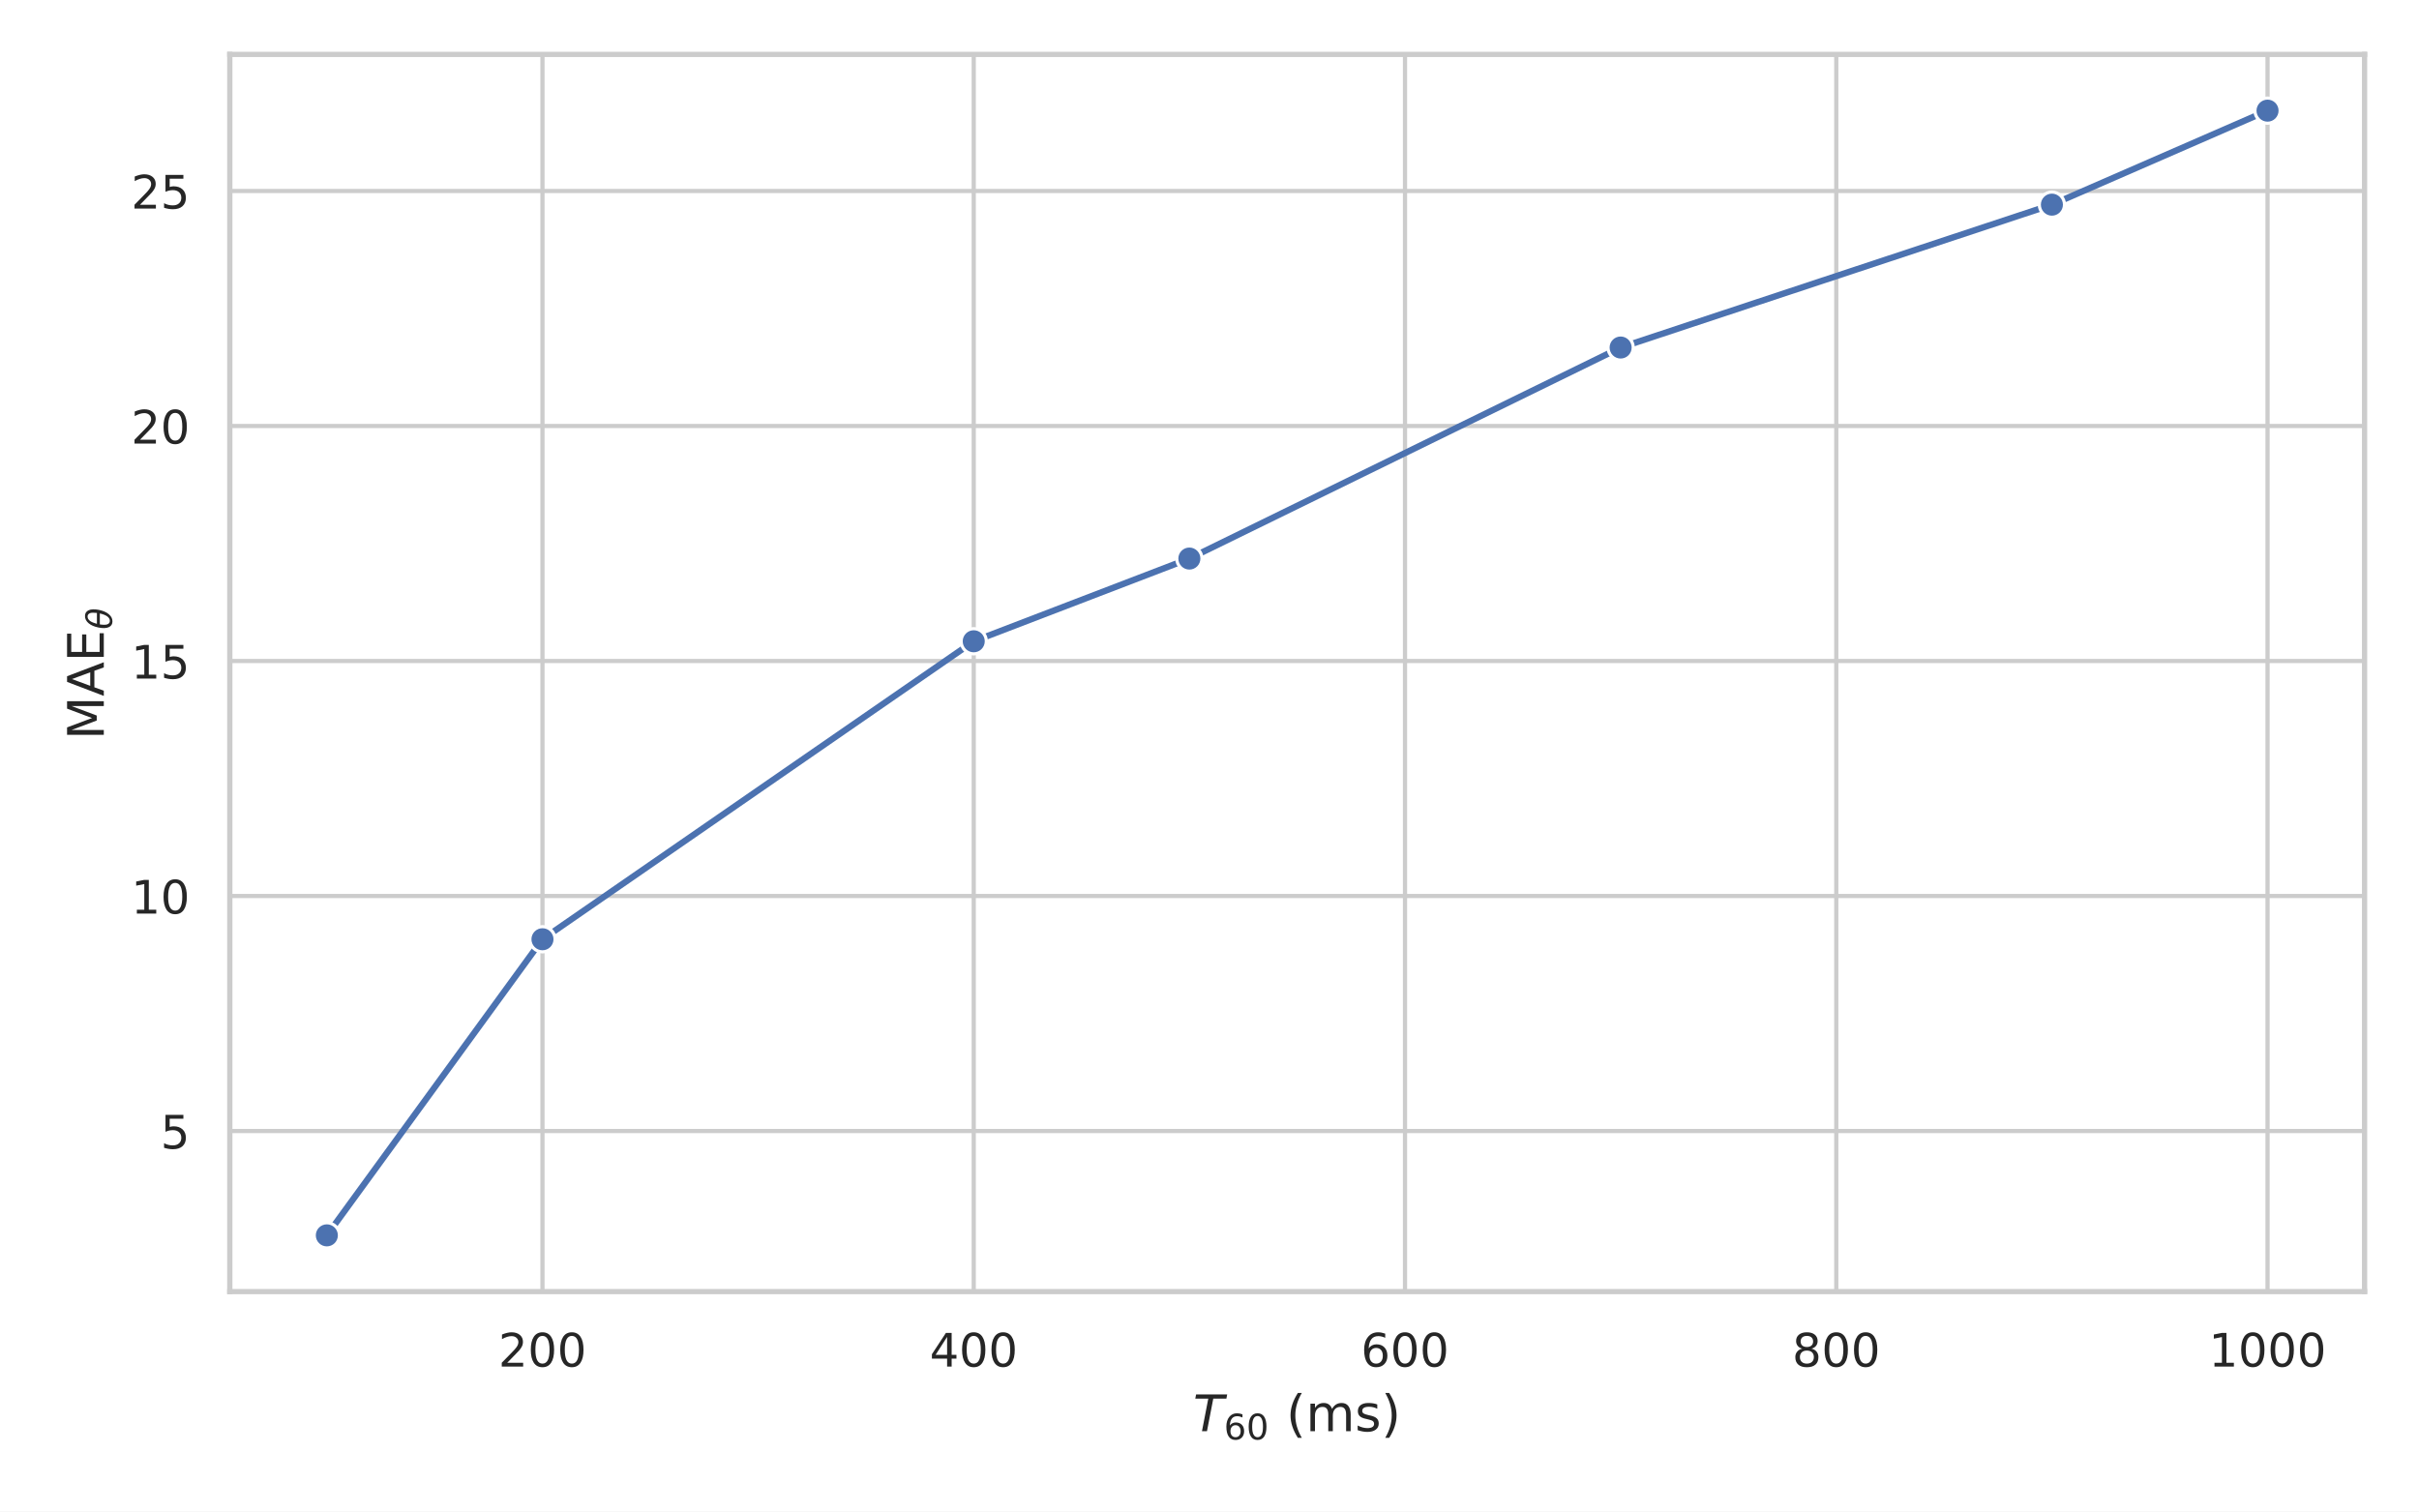
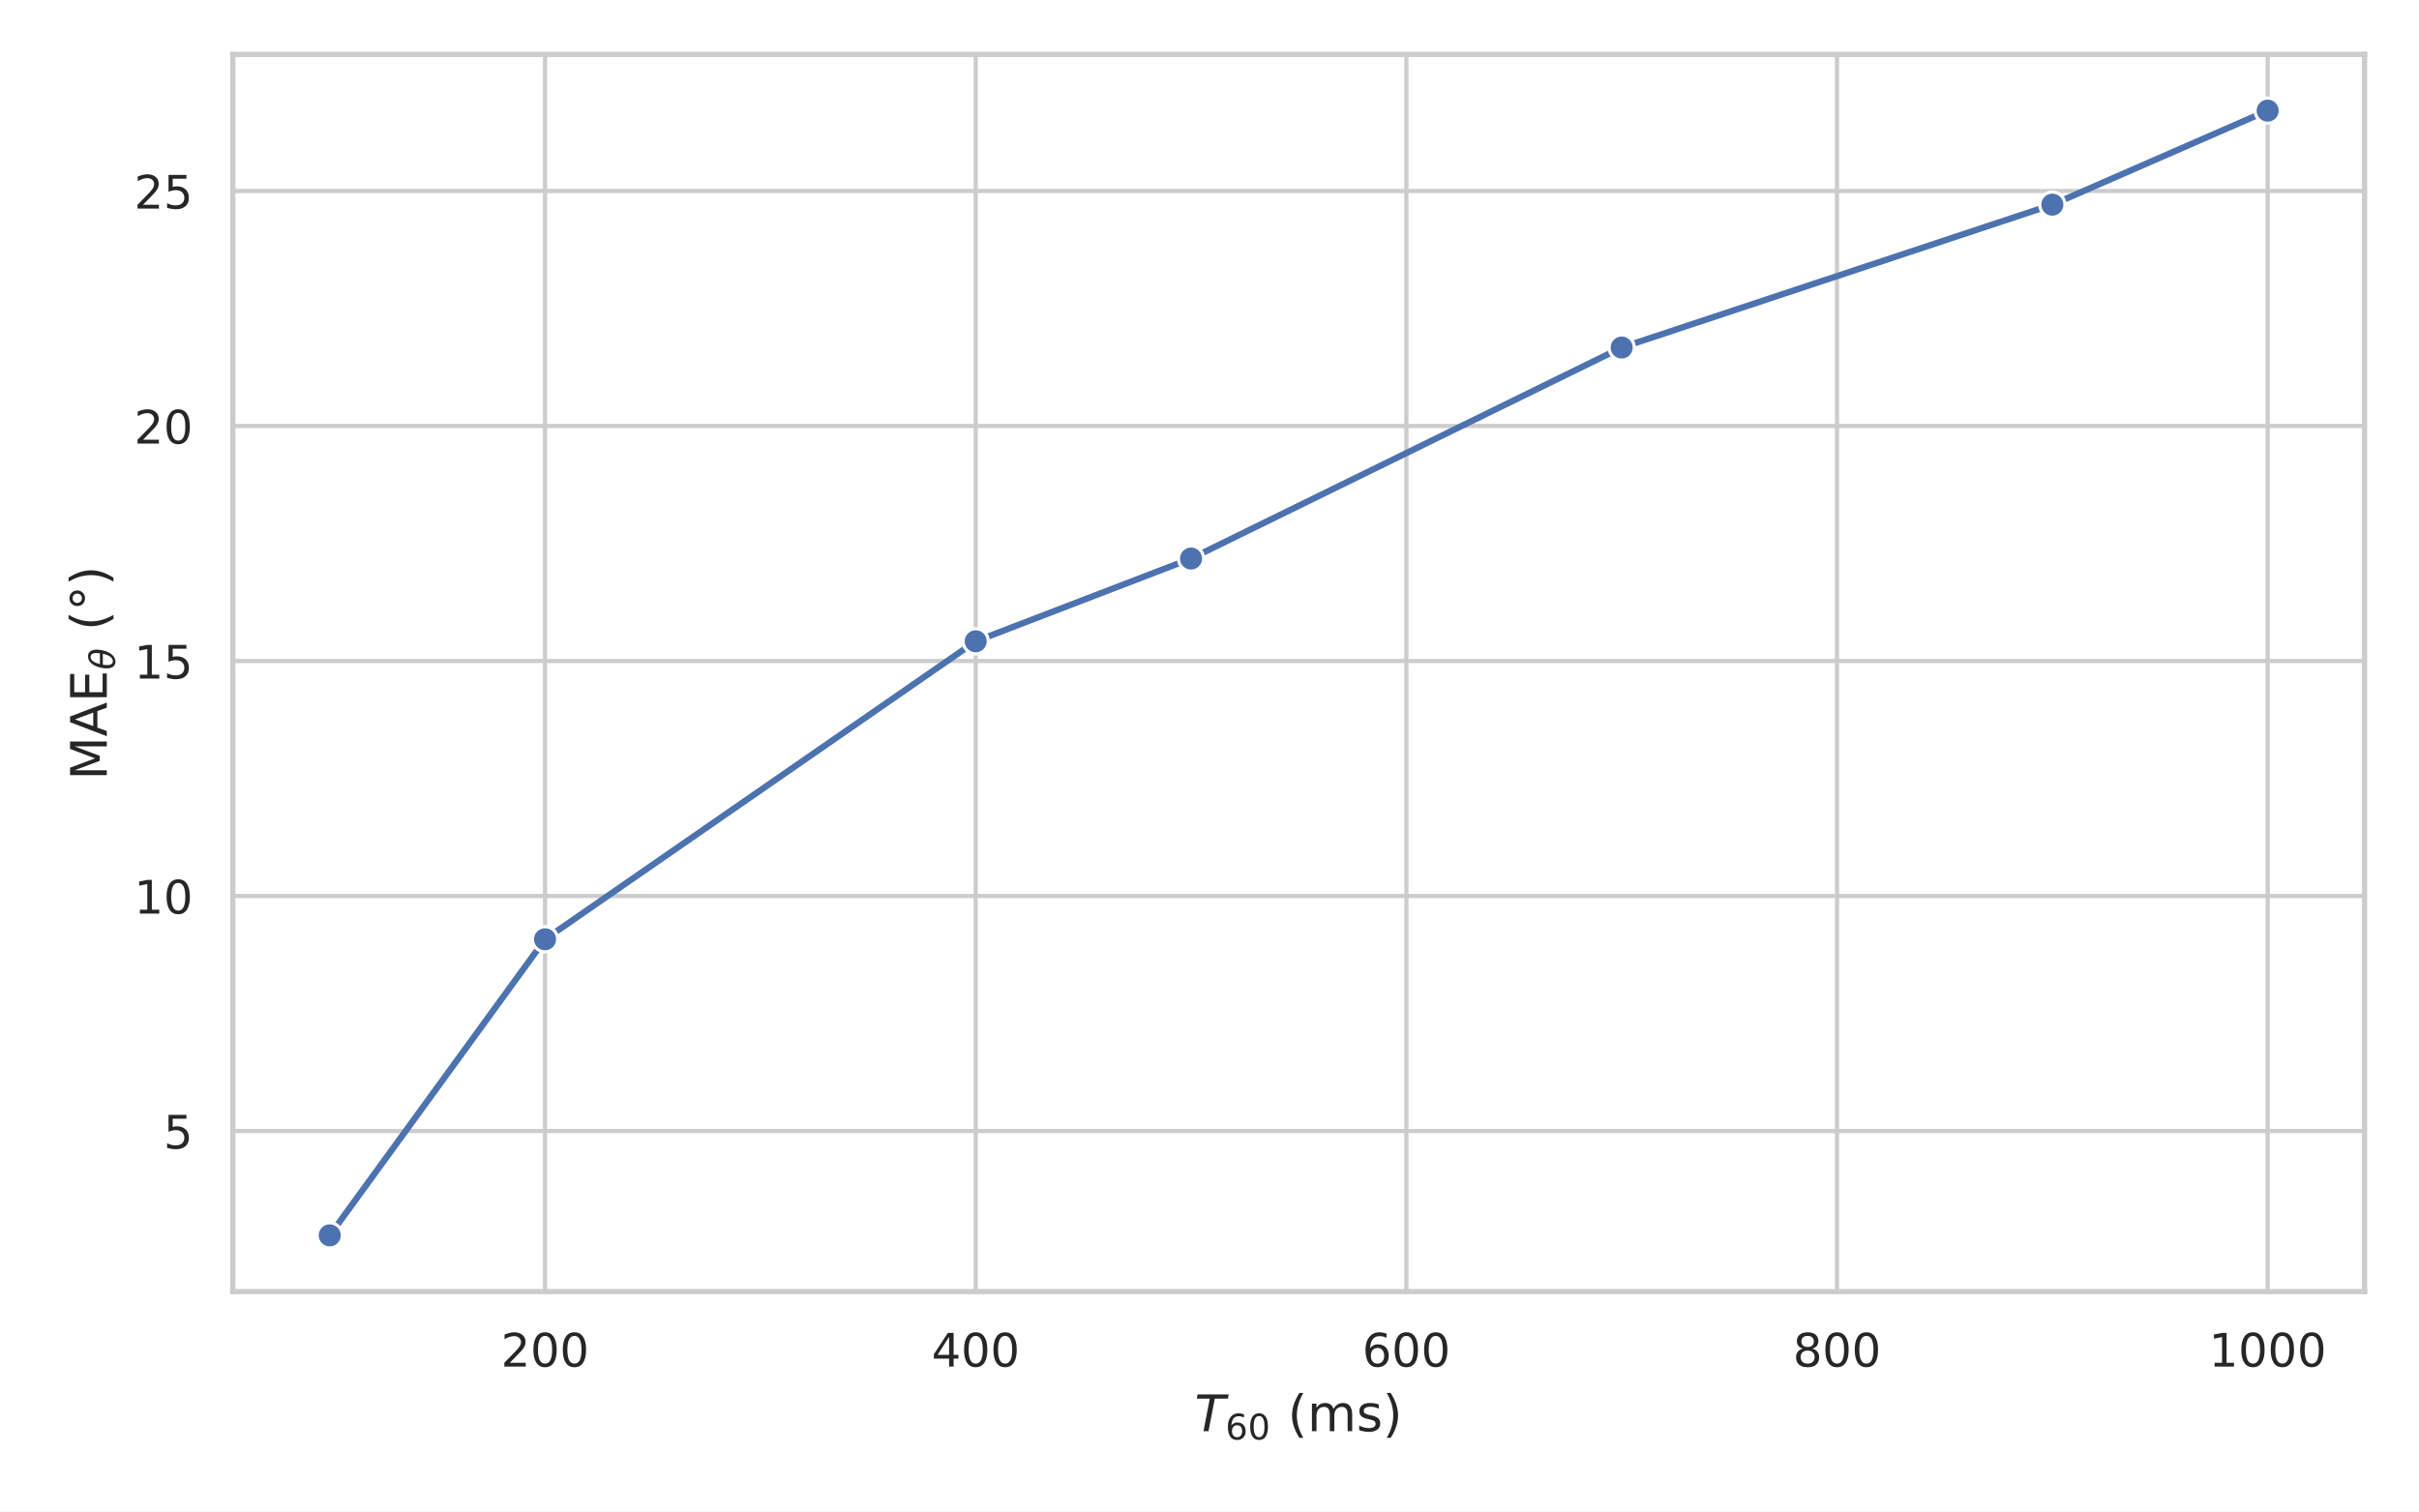
<svg xmlns="http://www.w3.org/2000/svg" xmlns:xlink="http://www.w3.org/1999/xlink" width="576pt" height="360pt" viewBox="0 0 576 360" version="1.1">
  <defs>
    <style type="text/css">*{stroke-linejoin: round; stroke-linecap: butt}</style>
  </defs>
  <g id="figure_1">
    <g id="patch_1">
      <path d="M 0 360  L 576 360  L 576 0  L 0 0  z " style="fill: #ffffff" />
    </g>
    <g id="axes_1">
      <g id="patch_2">
-         <path d="M 54.72 307.62  L 563.04 307.62  L 563.04 12.96  L 54.72 12.96  z " style="fill: #ffffff" />
+         <path d="M 55.44 307.62  L 563.04 307.62  L 563.04 12.96  L 55.44 12.96  z " style="fill: #ffffff" />
      </g>
      <g id="matplotlib.axis_1">
        <g id="xtick_1">
          <g id="line2d_1">
-             <path d="M 129.171 307.62  L 129.171 12.96  " clip-path="url(#p18572000e1)" style="fill: none; stroke: #cccccc; stroke-linecap: round" />
+             <path d="M 129.785 307.62  L 129.785 12.96  " clip-path="url(#pbbf7274961)" style="fill: none; stroke: #cccccc; stroke-linecap: round" />
          </g>
          <g id="text_1">
-             <g style="fill: #262626" transform="translate(118.6728 325.4783) scale(0.11 -0.11)">
+             <g style="fill: #262626" transform="translate(119.2873 325.4783) scale(0.11 -0.11)">
              <defs>
                <path id="DejaVuSans-32" d="M 1228 531  L 3431 531  L 3431 0  L 469 0  L 469 531  Q 828 903 1448 1529  Q 2069 2156 2228 2338  Q 2531 2678 2651 2914  Q 2772 3150 2772 3378  Q 2772 3750 2511 3984  Q 2250 4219 1831 4219  Q 1534 4219 1204 4116  Q 875 4013 500 3803  L 500 4441  Q 881 4594 1212 4672  Q 1544 4750 1819 4750  Q 2544 4750 2975 4387  Q 3406 4025 3406 3419  Q 3406 3131 3298 2873  Q 3191 2616 2906 2266  Q 2828 2175 2409 1742  Q 1991 1309 1228 531  z " transform="scale(0.015625)" />
                <path id="DejaVuSans-30" d="M 2034 4250  Q 1547 4250 1301 3770  Q 1056 3291 1056 2328  Q 1056 1369 1301 889  Q 1547 409 2034 409  Q 2525 409 2770 889  Q 3016 1369 3016 2328  Q 3016 3291 2770 3770  Q 2525 4250 2034 4250  z M 2034 4750  Q 2819 4750 3233 4129  Q 3647 3509 3647 2328  Q 3647 1150 3233 529  Q 2819 -91 2034 -91  Q 1250 -91 836 529  Q 422 1150 422 2328  Q 422 3509 836 4129  Q 1250 4750 2034 4750  z " transform="scale(0.015625)" />
              </defs>
              <use xlink:href="#DejaVuSans-32" />
              <use xlink:href="#DejaVuSans-30" x="63.623" />
              <use xlink:href="#DejaVuSans-30" x="127.246" />
            </g>
          </g>
        </g>
        <g id="xtick_2">
          <g id="line2d_2">
-             <path d="M 231.862 307.62  L 231.862 12.96  " clip-path="url(#p18572000e1)" style="fill: none; stroke: #cccccc; stroke-linecap: round" />
+             <path d="M 232.331 307.62  L 232.331 12.96  " clip-path="url(#pbbf7274961)" style="fill: none; stroke: #cccccc; stroke-linecap: round" />
          </g>
          <g id="text_2">
-             <g style="fill: #262626" transform="translate(221.3637 325.4783) scale(0.11 -0.11)">
+             <g style="fill: #262626" transform="translate(221.8328 325.4783) scale(0.11 -0.11)">
              <defs>
                <path id="DejaVuSans-34" d="M 2419 4116  L 825 1625  L 2419 1625  L 2419 4116  z M 2253 4666  L 3047 4666  L 3047 1625  L 3713 1625  L 3713 1100  L 3047 1100  L 3047 0  L 2419 0  L 2419 1100  L 313 1100  L 313 1709  L 2253 4666  z " transform="scale(0.015625)" />
              </defs>
              <use xlink:href="#DejaVuSans-34" />
              <use xlink:href="#DejaVuSans-30" x="63.623" />
              <use xlink:href="#DejaVuSans-30" x="127.246" />
            </g>
          </g>
        </g>
        <g id="xtick_3">
          <g id="line2d_3">
-             <path d="M 334.553 307.62  L 334.553 12.96  " clip-path="url(#p18572000e1)" style="fill: none; stroke: #cccccc; stroke-linecap: round" />
+             <path d="M 334.876 307.62  L 334.876 12.96  " clip-path="url(#pbbf7274961)" style="fill: none; stroke: #cccccc; stroke-linecap: round" />
          </g>
          <g id="text_3">
-             <g style="fill: #262626" transform="translate(324.0546 325.4783) scale(0.11 -0.11)">
+             <g style="fill: #262626" transform="translate(324.3782 325.4783) scale(0.11 -0.11)">
              <defs>
                <path id="DejaVuSans-36" d="M 2113 2584  Q 1688 2584 1439 2293  Q 1191 2003 1191 1497  Q 1191 994 1439 701  Q 1688 409 2113 409  Q 2538 409 2786 701  Q 3034 994 3034 1497  Q 3034 2003 2786 2293  Q 2538 2584 2113 2584  z M 3366 4563  L 3366 3988  Q 3128 4100 2886 4159  Q 2644 4219 2406 4219  Q 1781 4219 1451 3797  Q 1122 3375 1075 2522  Q 1259 2794 1537 2939  Q 1816 3084 2150 3084  Q 2853 3084 3261 2657  Q 3669 2231 3669 1497  Q 3669 778 3244 343  Q 2819 -91 2113 -91  Q 1303 -91 875 529  Q 447 1150 447 2328  Q 447 3434 972 4092  Q 1497 4750 2381 4750  Q 2619 4750 2861 4703  Q 3103 4656 3366 4563  z " transform="scale(0.015625)" />
              </defs>
              <use xlink:href="#DejaVuSans-36" />
              <use xlink:href="#DejaVuSans-30" x="63.623" />
              <use xlink:href="#DejaVuSans-30" x="127.246" />
            </g>
          </g>
        </g>
        <g id="xtick_4">
          <g id="line2d_4">
-             <path d="M 437.244 307.62  L 437.244 12.96  " clip-path="url(#p18572000e1)" style="fill: none; stroke: #cccccc; stroke-linecap: round" />
+             <path d="M 437.422 307.62  L 437.422 12.96  " clip-path="url(#pbbf7274961)" style="fill: none; stroke: #cccccc; stroke-linecap: round" />
          </g>
          <g id="text_4">
-             <g style="fill: #262626" transform="translate(426.7455 325.4783) scale(0.11 -0.11)">
+             <g style="fill: #262626" transform="translate(426.9237 325.4783) scale(0.11 -0.11)">
              <defs>
                <path id="DejaVuSans-38" d="M 2034 2216  Q 1584 2216 1326 1975  Q 1069 1734 1069 1313  Q 1069 891 1326 650  Q 1584 409 2034 409  Q 2484 409 2743 651  Q 3003 894 3003 1313  Q 3003 1734 2745 1975  Q 2488 2216 2034 2216  z M 1403 2484  Q 997 2584 770 2862  Q 544 3141 544 3541  Q 544 4100 942 4425  Q 1341 4750 2034 4750  Q 2731 4750 3128 4425  Q 3525 4100 3525 3541  Q 3525 3141 3298 2862  Q 3072 2584 2669 2484  Q 3125 2378 3379 2068  Q 3634 1759 3634 1313  Q 3634 634 3220 271  Q 2806 -91 2034 -91  Q 1263 -91 848 271  Q 434 634 434 1313  Q 434 1759 690 2068  Q 947 2378 1403 2484  z M 1172 3481  Q 1172 3119 1398 2916  Q 1625 2713 2034 2713  Q 2441 2713 2670 2916  Q 2900 3119 2900 3481  Q 2900 3844 2670 4047  Q 2441 4250 2034 4250  Q 1625 4250 1398 4047  Q 1172 3844 1172 3481  z " transform="scale(0.015625)" />
              </defs>
              <use xlink:href="#DejaVuSans-38" />
              <use xlink:href="#DejaVuSans-30" x="63.623" />
              <use xlink:href="#DejaVuSans-30" x="127.246" />
            </g>
          </g>
        </g>
        <g id="xtick_5">
          <g id="line2d_5">
-             <path d="M 539.935 307.62  L 539.935 12.96  " clip-path="url(#p18572000e1)" style="fill: none; stroke: #cccccc; stroke-linecap: round" />
+             <path d="M 539.967 307.62  L 539.967 12.96  " clip-path="url(#pbbf7274961)" style="fill: none; stroke: #cccccc; stroke-linecap: round" />
          </g>
          <g id="text_5">
-             <g style="fill: #262626" transform="translate(525.937 325.4783) scale(0.11 -0.11)">
+             <g style="fill: #262626" transform="translate(525.9698 325.4783) scale(0.11 -0.11)">
              <defs>
                <path id="DejaVuSans-31" d="M 794 531  L 1825 531  L 1825 4091  L 703 3866  L 703 4441  L 1819 4666  L 2450 4666  L 2450 531  L 3481 531  L 3481 0  L 794 0  L 794 531  z " transform="scale(0.015625)" />
              </defs>
              <use xlink:href="#DejaVuSans-31" />
              <use xlink:href="#DejaVuSans-30" x="63.623" />
              <use xlink:href="#DejaVuSans-30" x="127.246" />
              <use xlink:href="#DejaVuSans-30" x="190.869" />
            </g>
          </g>
        </g>
        <g id="text_6">
-           <g style="fill: #262626" transform="translate(284.1 340.8841) scale(0.12 -0.12)">
+           <g style="fill: #262626" transform="translate(284.46 340.8841) scale(0.12 -0.12)">
            <defs>
              <path id="DejaVuSans-Oblique-54" d="M 378 4666  L 4325 4666  L 4225 4134  L 2559 4134  L 1759 0  L 1125 0  L 1925 4134  L 275 4134  L 378 4666  z " transform="scale(0.015625)" />
              <path id="DejaVuSans-20" transform="scale(0.015625)" />
              <path id="DejaVuSans-28" d="M 1984 4856  Q 1566 4138 1362 3434  Q 1159 2731 1159 2009  Q 1159 1288 1364 580  Q 1569 -128 1984 -844  L 1484 -844  Q 1016 -109 783 600  Q 550 1309 550 2009  Q 550 2706 781 3412  Q 1013 4119 1484 4856  L 1984 4856  z " transform="scale(0.015625)" />
              <path id="DejaVuSans-6d" d="M 3328 2828  Q 3544 3216 3844 3400  Q 4144 3584 4550 3584  Q 5097 3584 5394 3201  Q 5691 2819 5691 2113  L 5691 0  L 5113 0  L 5113 2094  Q 5113 2597 4934 2840  Q 4756 3084 4391 3084  Q 3944 3084 3684 2787  Q 3425 2491 3425 1978  L 3425 0  L 2847 0  L 2847 2094  Q 2847 2600 2669 2842  Q 2491 3084 2119 3084  Q 1678 3084 1418 2786  Q 1159 2488 1159 1978  L 1159 0  L 581 0  L 581 3500  L 1159 3500  L 1159 2956  Q 1356 3278 1631 3431  Q 1906 3584 2284 3584  Q 2666 3584 2933 3390  Q 3200 3197 3328 2828  z " transform="scale(0.015625)" />
              <path id="DejaVuSans-73" d="M 2834 3397  L 2834 2853  Q 2591 2978 2328 3040  Q 2066 3103 1784 3103  Q 1356 3103 1142 2972  Q 928 2841 928 2578  Q 928 2378 1081 2264  Q 1234 2150 1697 2047  L 1894 2003  Q 2506 1872 2764 1633  Q 3022 1394 3022 966  Q 3022 478 2636 193  Q 2250 -91 1575 -91  Q 1294 -91 989 -36  Q 684 19 347 128  L 347 722  Q 666 556 975 473  Q 1284 391 1588 391  Q 1994 391 2212 530  Q 2431 669 2431 922  Q 2431 1156 2273 1281  Q 2116 1406 1581 1522  L 1381 1569  Q 847 1681 609 1914  Q 372 2147 372 2553  Q 372 3047 722 3315  Q 1072 3584 1716 3584  Q 2034 3584 2315 3537  Q 2597 3491 2834 3397  z " transform="scale(0.015625)" />
              <path id="DejaVuSans-29" d="M 513 4856  L 1013 4856  Q 1481 4119 1714 3412  Q 1947 2706 1947 2009  Q 1947 1309 1714 600  Q 1481 -109 1013 -844  L 513 -844  Q 928 -128 1133 580  Q 1338 1288 1338 2009  Q 1338 2731 1133 3434  Q 928 4138 513 4856  z " transform="scale(0.015625)" />
            </defs>
            <use xlink:href="#DejaVuSans-Oblique-54" transform="translate(0 0.125)" />
            <use xlink:href="#DejaVuSans-36" transform="translate(61.08398 -16.28125) scale(0.7)" />
            <use xlink:href="#DejaVuSans-30" transform="translate(105.6201 -16.28125) scale(0.7)" />
            <use xlink:href="#DejaVuSans-20" transform="translate(152.8906 0.125)" />
            <use xlink:href="#DejaVuSans-28" transform="translate(184.6777 0.125)" />
            <use xlink:href="#DejaVuSans-6d" transform="translate(223.6914 0.125)" />
            <use xlink:href="#DejaVuSans-73" transform="translate(321.1035 0.125)" />
            <use xlink:href="#DejaVuSans-29" transform="translate(373.2031 0.125)" />
          </g>
        </g>
      </g>
      <g id="matplotlib.axis_2">
        <g id="ytick_1">
          <g id="line2d_6">
-             <path d="M 54.72 269.376  L 563.04 269.376  " clip-path="url(#p18572000e1)" style="fill: none; stroke: #cccccc; stroke-linecap: round" />
+             <path d="M 55.44 269.376  L 563.04 269.376  " clip-path="url(#pbbf7274961)" style="fill: none; stroke: #cccccc; stroke-linecap: round" />
          </g>
          <g id="text_7">
-             <g style="fill: #262626" transform="translate(38.22125 273.5548) scale(0.11 -0.11)">
+             <g style="fill: #262626" transform="translate(38.94125 273.5548) scale(0.11 -0.11)">
              <defs>
                <path id="DejaVuSans-35" d="M 691 4666  L 3169 4666  L 3169 4134  L 1269 4134  L 1269 2991  Q 1406 3038 1543 3061  Q 1681 3084 1819 3084  Q 2600 3084 3056 2656  Q 3513 2228 3513 1497  Q 3513 744 3044 326  Q 2575 -91 1722 -91  Q 1428 -91 1123 -41  Q 819 9 494 109  L 494 744  Q 775 591 1075 516  Q 1375 441 1709 441  Q 2250 441 2565 725  Q 2881 1009 2881 1497  Q 2881 1984 2565 2268  Q 2250 2553 1709 2553  Q 1456 2553 1204 2497  Q 953 2441 691 2322  L 691 4666  z " transform="scale(0.015625)" />
              </defs>
              <use xlink:href="#DejaVuSans-35" />
            </g>
          </g>
        </g>
        <g id="ytick_2">
          <g id="line2d_7">
-             <path d="M 54.72 213.406  L 563.04 213.406  " clip-path="url(#p18572000e1)" style="fill: none; stroke: #cccccc; stroke-linecap: round" />
+             <path d="M 55.44 213.406  L 563.04 213.406  " clip-path="url(#pbbf7274961)" style="fill: none; stroke: #cccccc; stroke-linecap: round" />
          </g>
          <g id="text_8">
-             <g style="fill: #262626" transform="translate(31.2225 217.5847) scale(0.11 -0.11)">
+             <g style="fill: #262626" transform="translate(31.9425 217.5847) scale(0.11 -0.11)">
              <use xlink:href="#DejaVuSans-31" />
              <use xlink:href="#DejaVuSans-30" x="63.623" />
            </g>
          </g>
        </g>
        <g id="ytick_3">
          <g id="line2d_8">
-             <path d="M 54.72 157.436  L 563.04 157.436  " clip-path="url(#p18572000e1)" style="fill: none; stroke: #cccccc; stroke-linecap: round" />
+             <path d="M 55.44 157.436  L 563.04 157.436  " clip-path="url(#pbbf7274961)" style="fill: none; stroke: #cccccc; stroke-linecap: round" />
          </g>
          <g id="text_9">
-             <g style="fill: #262626" transform="translate(31.2225 161.6147) scale(0.11 -0.11)">
+             <g style="fill: #262626" transform="translate(31.9425 161.6147) scale(0.11 -0.11)">
              <use xlink:href="#DejaVuSans-31" />
              <use xlink:href="#DejaVuSans-35" x="63.623" />
            </g>
          </g>
        </g>
        <g id="ytick_4">
          <g id="line2d_9">
-             <path d="M 54.72 101.465  L 563.04 101.465  " clip-path="url(#p18572000e1)" style="fill: none; stroke: #cccccc; stroke-linecap: round" />
+             <path d="M 55.44 101.465  L 563.04 101.465  " clip-path="url(#pbbf7274961)" style="fill: none; stroke: #cccccc; stroke-linecap: round" />
          </g>
          <g id="text_10">
-             <g style="fill: #262626" transform="translate(31.2225 105.6446) scale(0.11 -0.11)">
+             <g style="fill: #262626" transform="translate(31.9425 105.6446) scale(0.11 -0.11)">
              <use xlink:href="#DejaVuSans-32" />
              <use xlink:href="#DejaVuSans-30" x="63.623" />
            </g>
          </g>
        </g>
        <g id="ytick_5">
          <g id="line2d_10">
-             <path d="M 54.72 45.495  L 563.04 45.495  " clip-path="url(#p18572000e1)" style="fill: none; stroke: #cccccc; stroke-linecap: round" />
+             <path d="M 55.44 45.495  L 563.04 45.495  " clip-path="url(#pbbf7274961)" style="fill: none; stroke: #cccccc; stroke-linecap: round" />
          </g>
          <g id="text_11">
-             <g style="fill: #262626" transform="translate(31.2225 49.67454) scale(0.11 -0.11)">
+             <g style="fill: #262626" transform="translate(31.9425 49.67454) scale(0.11 -0.11)">
              <use xlink:href="#DejaVuSans-32" />
              <use xlink:href="#DejaVuSans-35" x="63.623" />
            </g>
          </g>
        </g>
        <g id="text_12">
-           <g style="fill: #262626" transform="translate(24.72687 176.19) rotate(-90) scale(0.12 -0.12)">
+           <g style="fill: #262626" transform="translate(25.44687 185.79) rotate(-90) scale(0.12 -0.12)">
            <defs>
              <path id="DejaVuSans-4d" d="M 628 4666  L 1569 4666  L 2759 1491  L 3956 4666  L 4897 4666  L 4897 0  L 4281 0  L 4281 4097  L 3078 897  L 2444 897  L 1241 4097  L 1241 0  L 628 0  L 628 4666  z " transform="scale(0.015625)" />
              <path id="DejaVuSans-41" d="M 2188 4044  L 1331 1722  L 3047 1722  L 2188 4044  z M 1831 4666  L 2547 4666  L 4325 0  L 3669 0  L 3244 1197  L 1141 1197  L 716 0  L 50 0  L 1831 4666  z " transform="scale(0.015625)" />
              <path id="DejaVuSans-45" d="M 628 4666  L 3578 4666  L 3578 4134  L 1259 4134  L 1259 2753  L 3481 2753  L 3481 2222  L 1259 2222  L 1259 531  L 3634 531  L 3634 0  L 628 0  L 628 4666  z " transform="scale(0.015625)" />
              <path id="DejaVuSans-Oblique-3b8" d="M 2913 2219  L 925 2219  Q 791 1284 928 888  Q 1100 400 1566 400  Q 2034 400 2391 891  Q 2703 1322 2913 2219  z M 3009 2750  Q 3094 3638 2984 3950  Q 2813 4444 2353 4444  Q 1875 4444 1525 3956  Q 1250 3563 1034 2750  L 3009 2750  z M 2444 4913  Q 3194 4913 3494 4250  Q 3794 3591 3566 2422  Q 3341 1256 2781 594  Q 2225 -72 1475 -72  Q 722 -72 425 594  Q 128 1256 353 2422  Q 581 3591 1134 4250  Q 1691 4913 2444 4913  z " transform="scale(0.015625)" />
+               <path id="DejaVuSans-b0" d="M 1600 4347  Q 1350 4347 1178 4173  Q 1006 4000 1006 3750  Q 1006 3503 1178 3333  Q 1350 3163 1600 3163  Q 1850 3163 2022 3333  Q 2194 3503 2194 3750  Q 2194 3997 2020 4172  Q 1847 4347 1600 4347  z M 1600 4750  Q 1800 4750 1984 4673  Q 2169 4597 2303 4453  Q 2447 4313 2519 4134  Q 2591 3956 2591 3750  Q 2591 3338 2302 3052  Q 2013 2766 1594 2766  Q 1172 2766 890 3047  Q 609 3328 609 3750  Q 609 4169 896 4459  Q 1184 4750 1600 4750  z " transform="scale(0.015625)" />
            </defs>
-             <use xlink:href="#DejaVuSans-4d" transform="translate(0 0.09375)" />
-             <use xlink:href="#DejaVuSans-41" transform="translate(86.2793 0.09375)" />
-             <use xlink:href="#DejaVuSans-45" transform="translate(154.6875 0.09375)" />
-             <use xlink:href="#DejaVuSans-Oblique-3b8" transform="translate(218.8281 -16.3125) scale(0.7)" />
+             <use xlink:href="#DejaVuSans-4d" transform="translate(0 0.125)" />
+             <use xlink:href="#DejaVuSans-41" transform="translate(86.2793 0.125)" />
+             <use xlink:href="#DejaVuSans-45" transform="translate(154.6875 0.125)" />
+             <use xlink:href="#DejaVuSans-Oblique-3b8" transform="translate(218.8281 -16.28125) scale(0.7)" />
+             <use xlink:href="#DejaVuSans-28" transform="translate(296.86 0.125)" />
+             <use xlink:href="#DejaVuSans-b0" transform="translate(335.8737 0.125)" />
+             <use xlink:href="#DejaVuSans-29" transform="translate(385.8737 0.125)" />
          </g>
        </g>
      </g>
      <g id="PolyCollection_1" />
      <g id="line2d_11">
-         <path d="M 77.825 294.226  L 129.171 223.704  L 231.862 152.734  L 283.207 133.033  L 385.898 82.771  L 488.589 48.742  L 539.935 26.354  " clip-path="url(#p18572000e1)" style="fill: none; stroke: #4c72b0; stroke-width: 1.5; stroke-linecap: round" />
+         <path d="M 78.513 294.226  L 129.785 223.704  L 232.331 152.734  L 283.604 133.033  L 386.149 82.771  L 488.695 48.742  L 539.967 26.354  " clip-path="url(#pbbf7274961)" style="fill: none; stroke: #4c72b0; stroke-width: 1.5; stroke-linecap: round" />
        <defs>
-           <path id="mf51ca2e74f" d="M 0 3  C 0.796 3 1.559 2.684 2.121 2.121  C 2.684 1.559 3 0.796 3 0  C 3 -0.796 2.684 -1.559 2.121 -2.121  C 1.559 -2.684 0.796 -3 0 -3  C -0.796 -3 -1.559 -2.684 -2.121 -2.121  C -2.684 -1.559 -3 -0.796 -3 0  C -3 0.796 -2.684 1.559 -2.121 2.121  C -1.559 2.684 -0.796 3 0 3  z " style="stroke: #ffffff; stroke-width: 0.75" />
+           <path id="mdfd3b0426f" d="M 0 3  C 0.796 3 1.559 2.684 2.121 2.121  C 2.684 1.559 3 0.796 3 0  C 3 -0.796 2.684 -1.559 2.121 -2.121  C 1.559 -2.684 0.796 -3 0 -3  C -0.796 -3 -1.559 -2.684 -2.121 -2.121  C -2.684 -1.559 -3 -0.796 -3 0  C -3 0.796 -2.684 1.559 -2.121 2.121  C -1.559 2.684 -0.796 3 0 3  z " style="stroke: #ffffff; stroke-width: 0.75" />
        </defs>
-         <g clip-path="url(#p18572000e1)">
-           <use xlink:href="#mf51ca2e74f" x="77.825" y="294.226" style="fill: #4c72b0; stroke: #ffffff; stroke-width: 0.75" />
-           <use xlink:href="#mf51ca2e74f" x="129.171" y="223.704" style="fill: #4c72b0; stroke: #ffffff; stroke-width: 0.75" />
-           <use xlink:href="#mf51ca2e74f" x="231.862" y="152.734" style="fill: #4c72b0; stroke: #ffffff; stroke-width: 0.75" />
-           <use xlink:href="#mf51ca2e74f" x="283.207" y="133.033" style="fill: #4c72b0; stroke: #ffffff; stroke-width: 0.75" />
-           <use xlink:href="#mf51ca2e74f" x="385.898" y="82.771" style="fill: #4c72b0; stroke: #ffffff; stroke-width: 0.75" />
-           <use xlink:href="#mf51ca2e74f" x="488.589" y="48.742" style="fill: #4c72b0; stroke: #ffffff; stroke-width: 0.75" />
-           <use xlink:href="#mf51ca2e74f" x="539.935" y="26.354" style="fill: #4c72b0; stroke: #ffffff; stroke-width: 0.75" />
+         <g clip-path="url(#pbbf7274961)">
+           <use xlink:href="#mdfd3b0426f" x="78.513" y="294.226" style="fill: #4c72b0; stroke: #ffffff; stroke-width: 0.75" />
+           <use xlink:href="#mdfd3b0426f" x="129.785" y="223.704" style="fill: #4c72b0; stroke: #ffffff; stroke-width: 0.75" />
+           <use xlink:href="#mdfd3b0426f" x="232.331" y="152.734" style="fill: #4c72b0; stroke: #ffffff; stroke-width: 0.75" />
+           <use xlink:href="#mdfd3b0426f" x="283.604" y="133.033" style="fill: #4c72b0; stroke: #ffffff; stroke-width: 0.75" />
+           <use xlink:href="#mdfd3b0426f" x="386.149" y="82.771" style="fill: #4c72b0; stroke: #ffffff; stroke-width: 0.75" />
+           <use xlink:href="#mdfd3b0426f" x="488.695" y="48.742" style="fill: #4c72b0; stroke: #ffffff; stroke-width: 0.75" />
+           <use xlink:href="#mdfd3b0426f" x="539.967" y="26.354" style="fill: #4c72b0; stroke: #ffffff; stroke-width: 0.75" />
        </g>
      </g>
      <g id="patch_3">
-         <path d="M 54.72 307.62  L 54.72 12.96  " style="fill: none; stroke: #cccccc; stroke-width: 1.25; stroke-linejoin: miter; stroke-linecap: square" />
+         <path d="M 55.44 307.62  L 55.44 12.96  " style="fill: none; stroke: #cccccc; stroke-width: 1.25; stroke-linejoin: miter; stroke-linecap: square" />
      </g>
      <g id="patch_4">
        <path d="M 563.04 307.62  L 563.04 12.96  " style="fill: none; stroke: #cccccc; stroke-width: 1.25; stroke-linejoin: miter; stroke-linecap: square" />
      </g>
      <g id="patch_5">
-         <path d="M 54.72 307.62  L 563.04 307.62  " style="fill: none; stroke: #cccccc; stroke-width: 1.25; stroke-linejoin: miter; stroke-linecap: square" />
+         <path d="M 55.44 307.62  L 563.04 307.62  " style="fill: none; stroke: #cccccc; stroke-width: 1.25; stroke-linejoin: miter; stroke-linecap: square" />
      </g>
      <g id="patch_6">
-         <path d="M 54.72 12.96  L 563.04 12.96  " style="fill: none; stroke: #cccccc; stroke-width: 1.25; stroke-linejoin: miter; stroke-linecap: square" />
+         <path d="M 55.44 12.96  L 563.04 12.96  " style="fill: none; stroke: #cccccc; stroke-width: 1.25; stroke-linejoin: miter; stroke-linecap: square" />
      </g>
    </g>
  </g>
  <defs>
-     <clipPath id="p18572000e1">
-       <rect x="54.72" y="12.96" width="508.32" height="294.66" />
+     <clipPath id="pbbf7274961">
+       <rect x="55.44" y="12.96" width="507.6" height="294.66" />
    </clipPath>
  </defs>
</svg>
